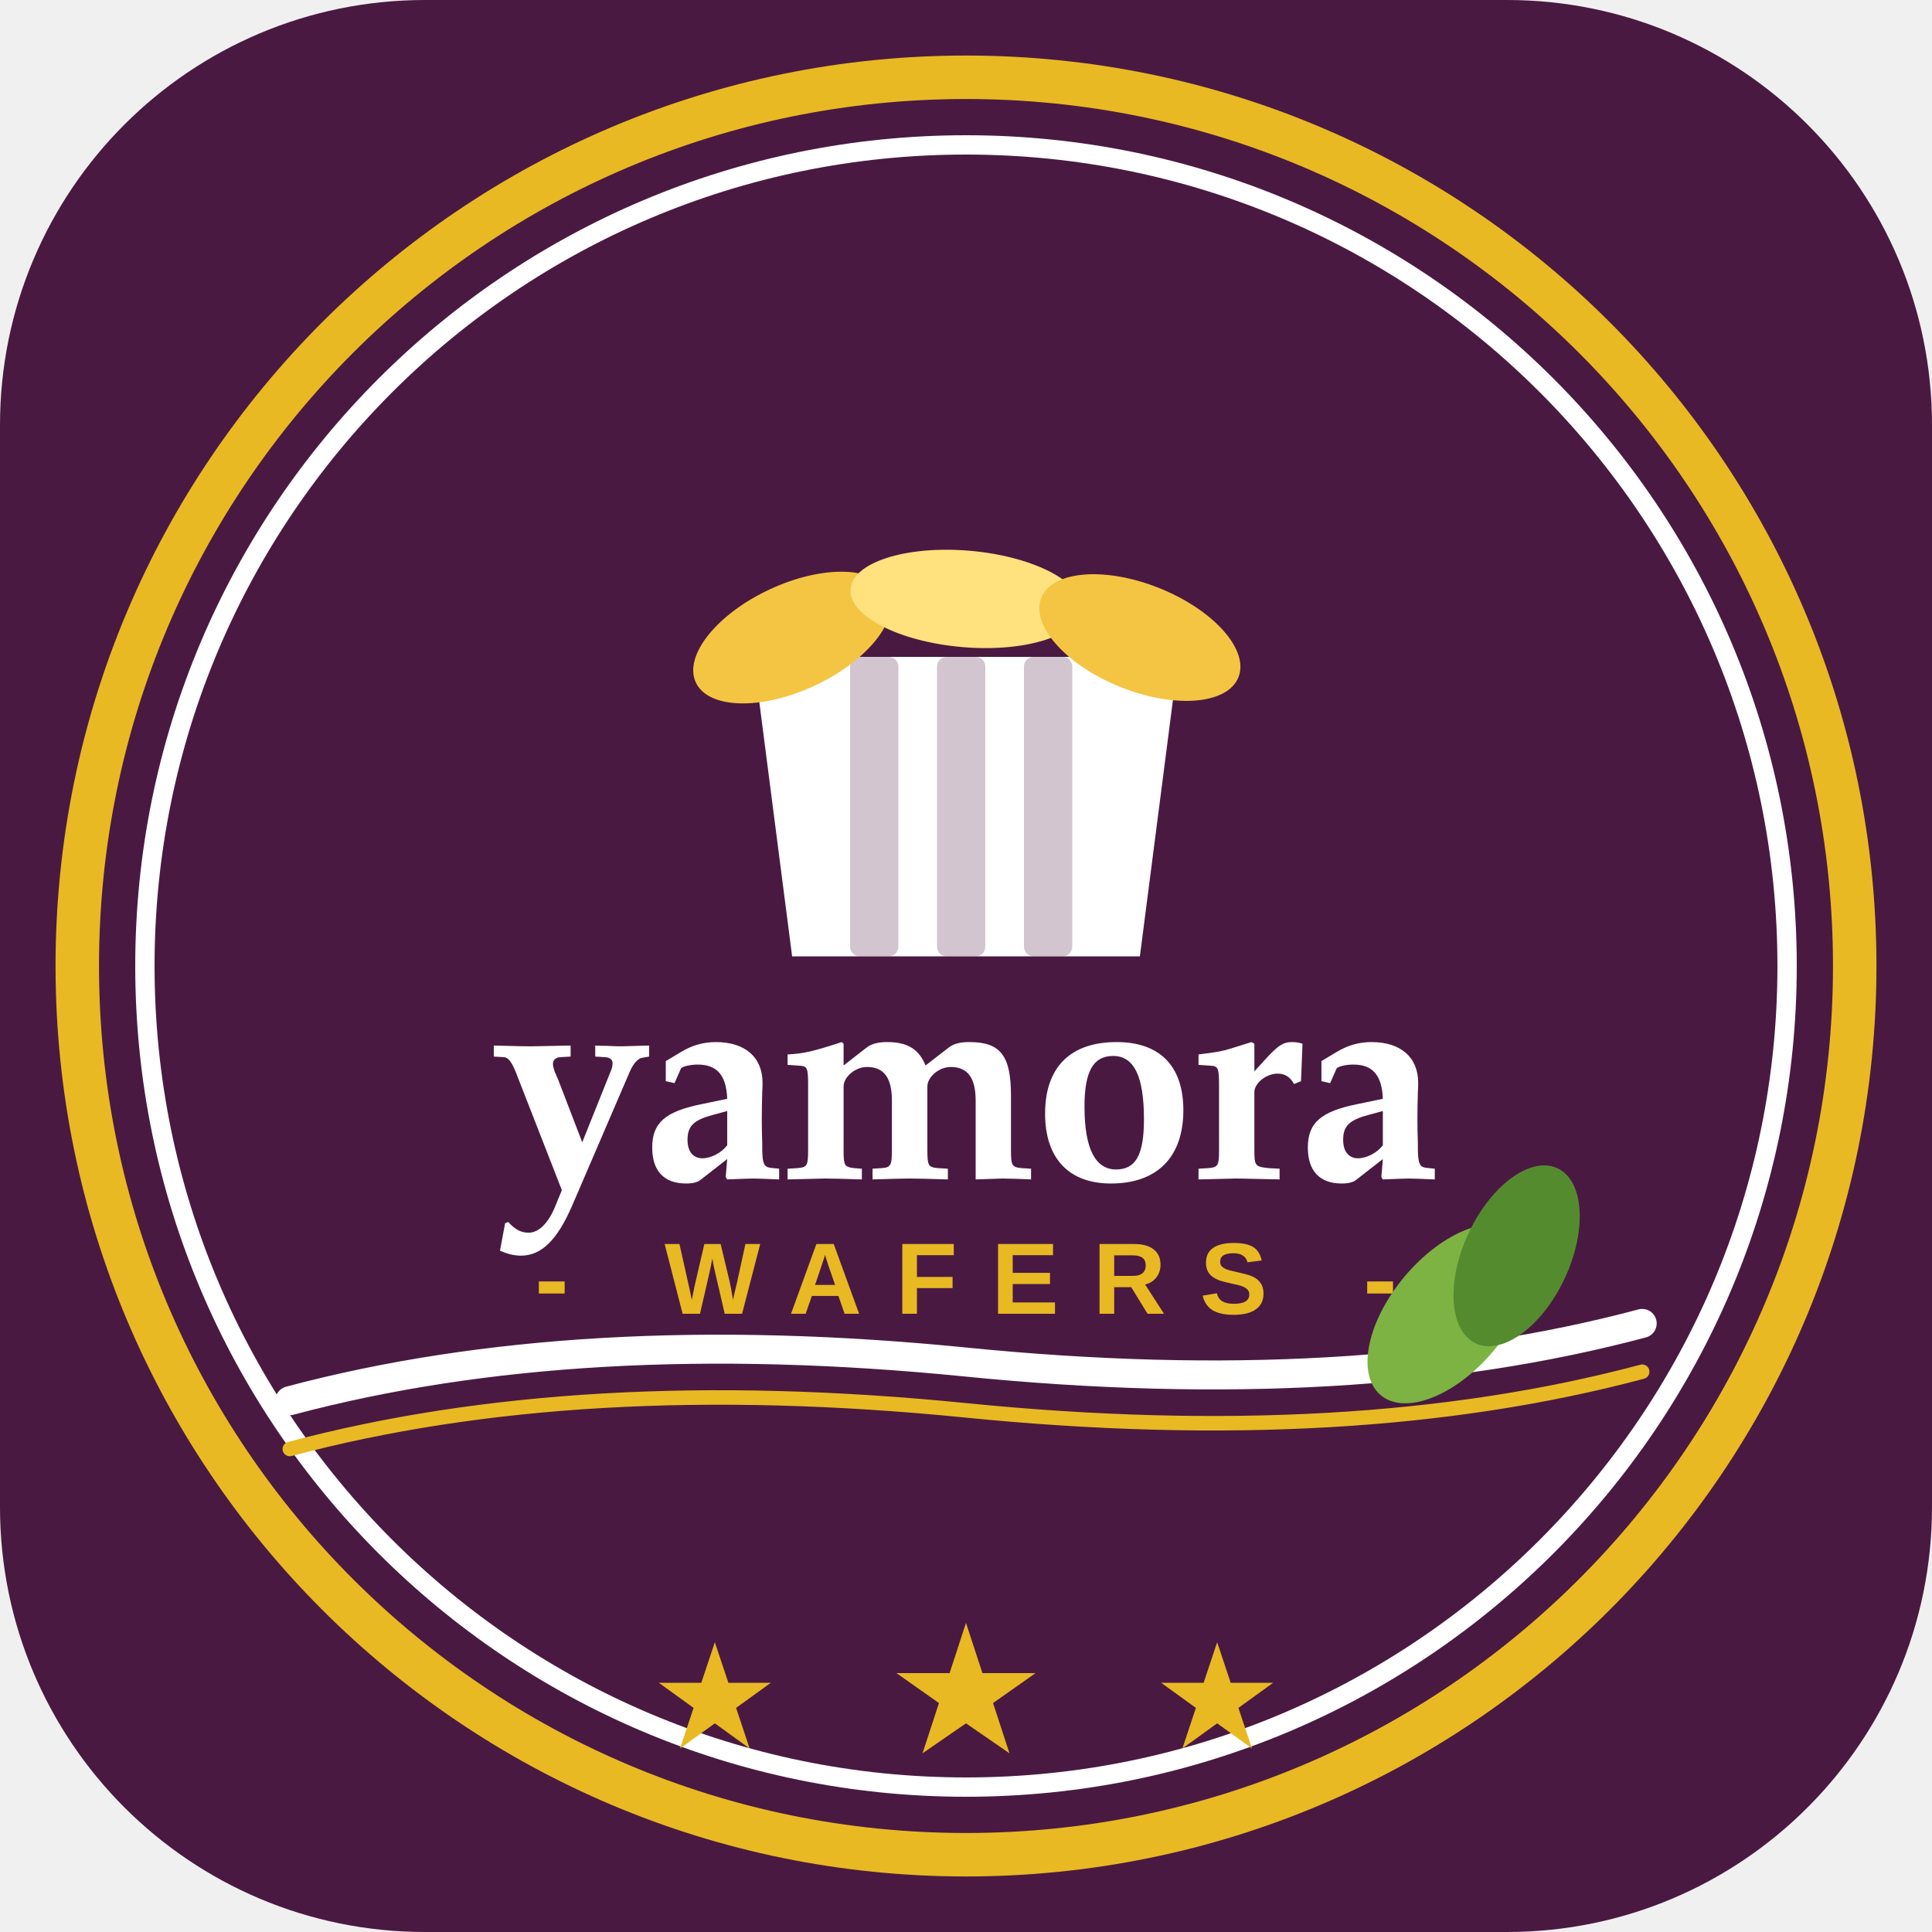
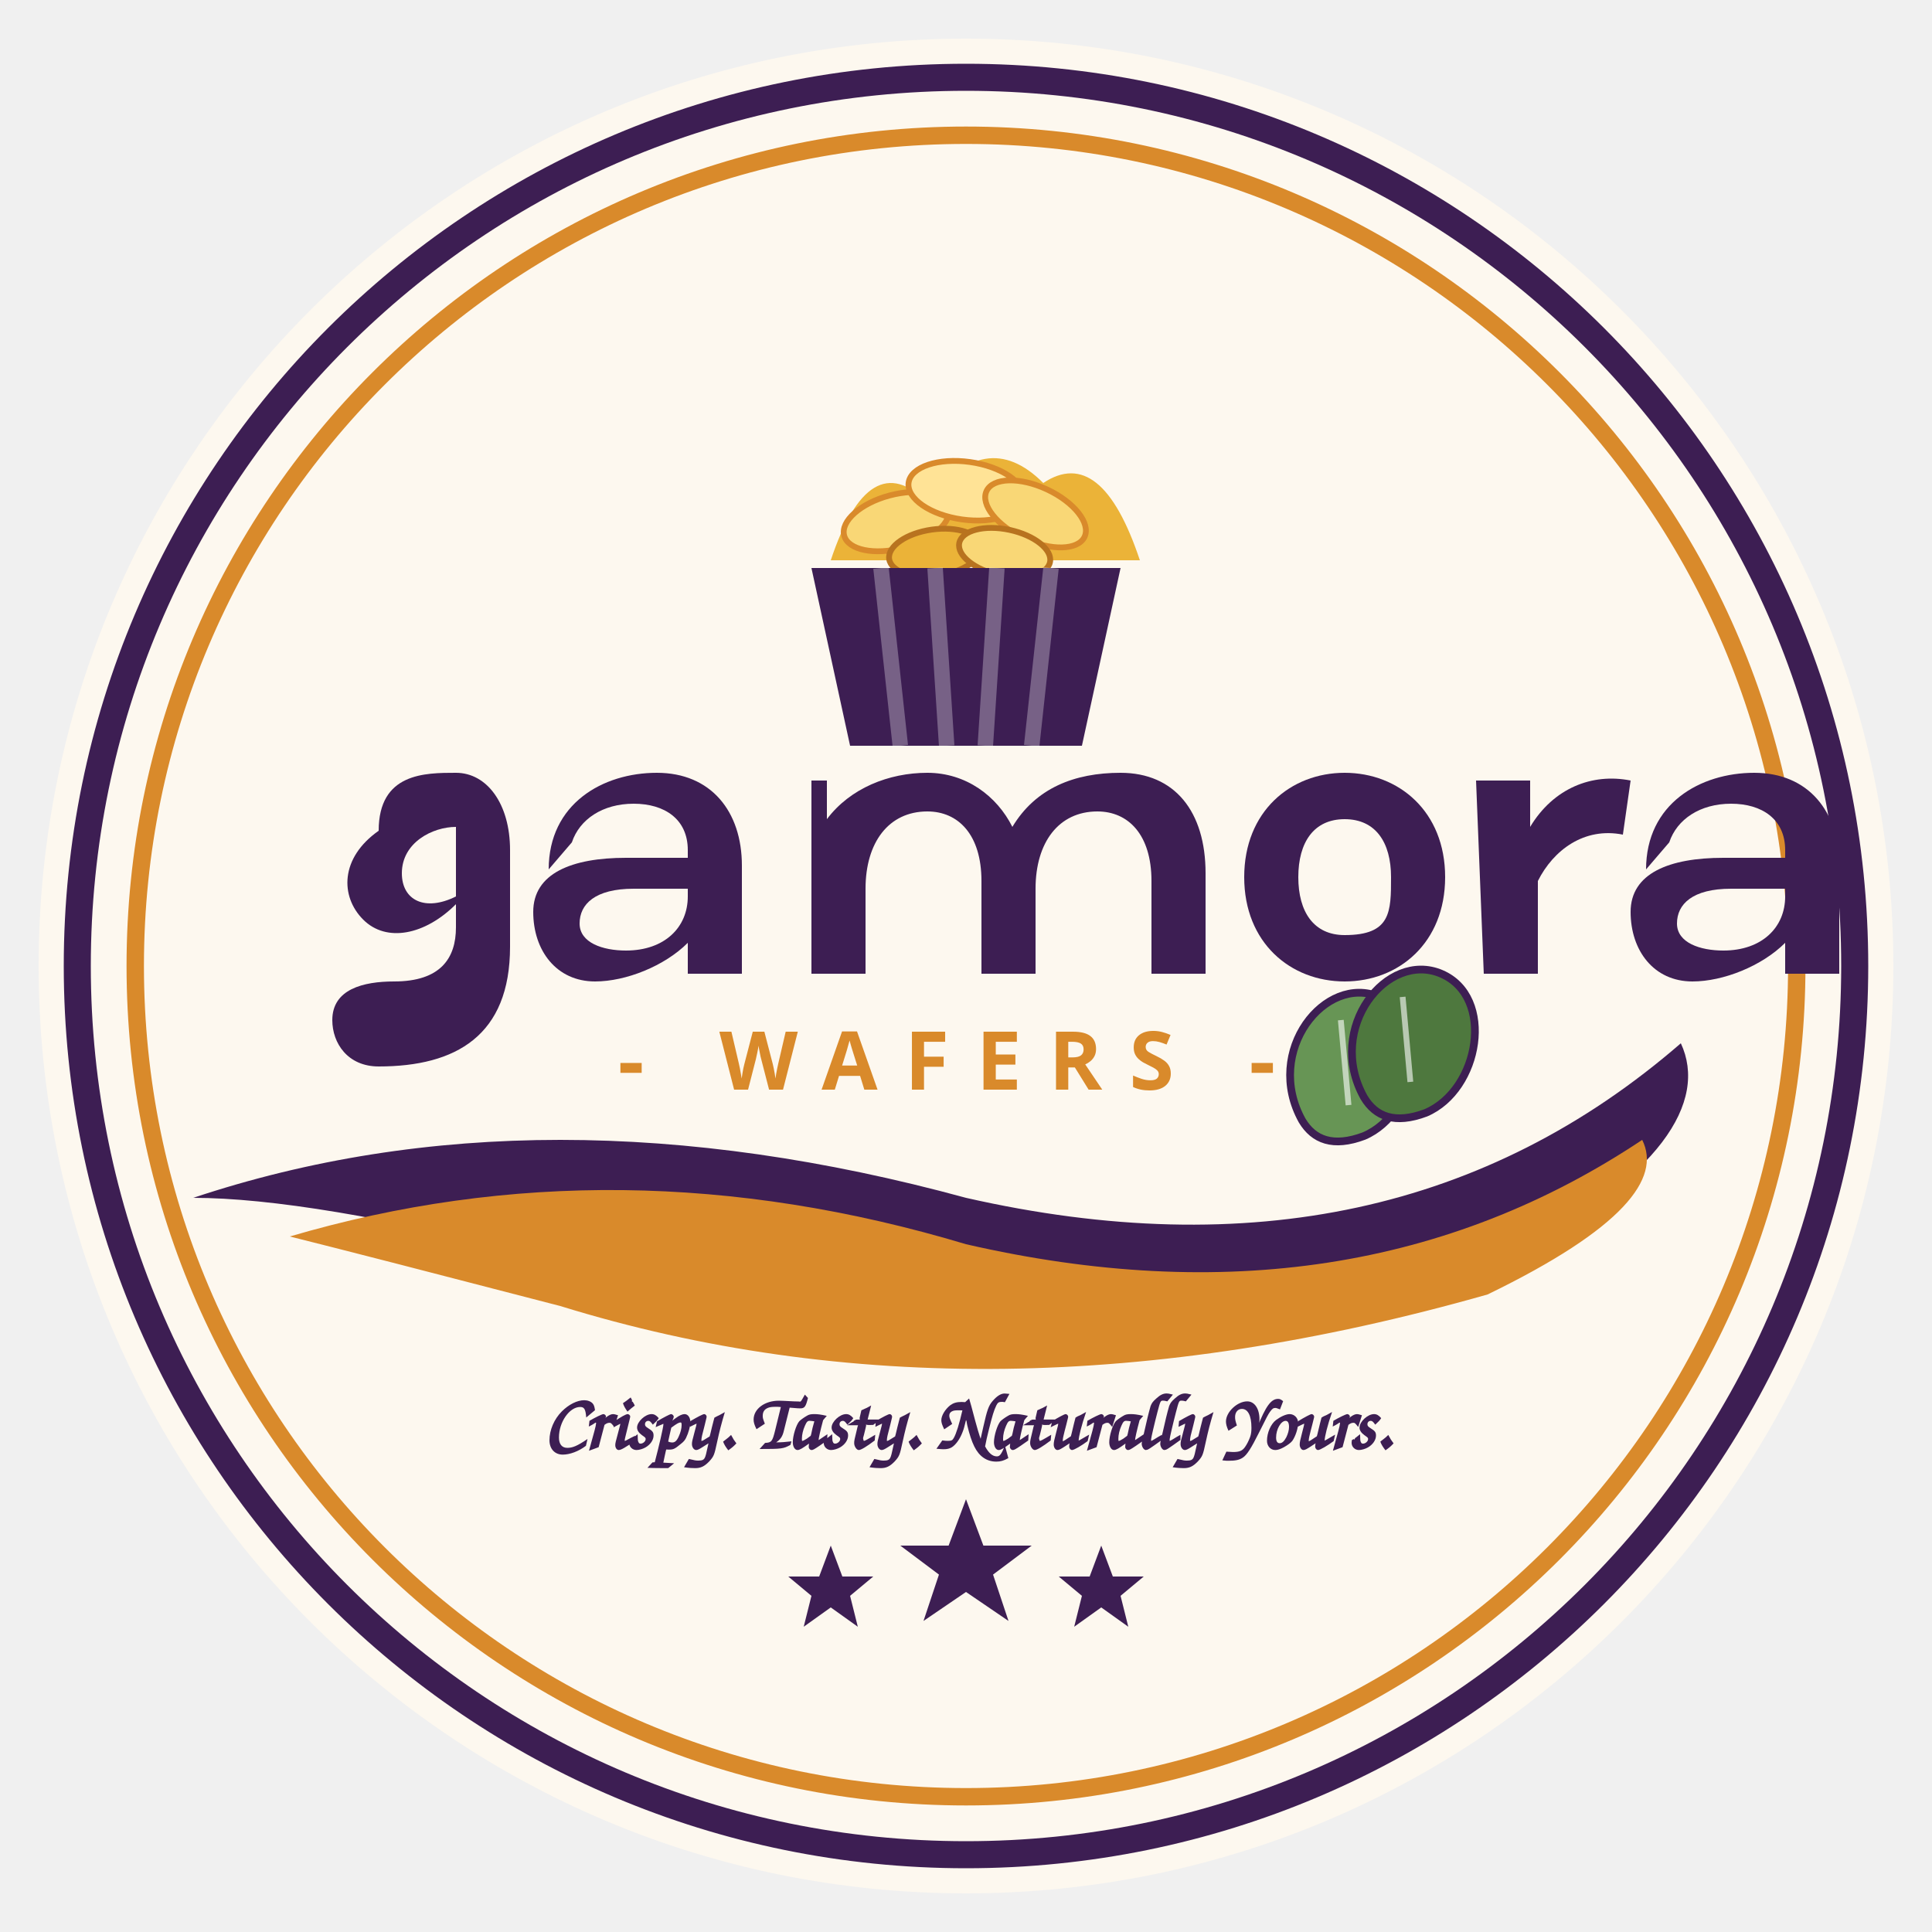
- <svg xmlns="http://www.w3.org/2000/svg" viewBox="0 0 200 200" width="200" height="200">
-   <rect width="200" height="200" rx="44" fill="#4A1942" />
-   <circle cx="100" cy="100" r="92" stroke="#E8B923" stroke-width="4.5" fill="none" />
-   <circle cx="100" cy="100" r="85" stroke="#FFFFFF" stroke-width="2" fill="none" />
-   <path d="M78 68 L82 99 L118 99 L122 68 Z" fill="#FFFFFF" />
-   <rect x="88" y="68" width="5" height="31" fill="#4A1942" opacity="0.25" rx="1" />
-   <rect x="97" y="68" width="5" height="31" fill="#4A1942" opacity="0.25" rx="1" />
-   <rect x="106" y="68" width="5" height="31" fill="#4A1942" opacity="0.25" rx="1" />
-   <ellipse cx="82" cy="66" rx="11" ry="5.5" transform="rotate(-25 82 66)" fill="#F4C542" />
-   <ellipse cx="100" cy="62" rx="12" ry="5" transform="rotate(5 100 62)" fill="#FFE17D" />
-   <ellipse cx="118" cy="66" rx="11" ry="5.5" transform="rotate(22 118 66)" fill="#F4C542" />
-   <text x="100" y="122" text-anchor="middle" font-family="Georgia, 'Palatino Linotype', serif" font-size="30" font-weight="900" fill="#FFFFFF" letter-spacing="-0.5">yamora</text>
-   <text x="100" y="136" text-anchor="middle" font-family="'Arial', sans-serif" font-size="10.5" font-weight="800" fill="#E8B923" letter-spacing="3.5">- WAFERS -</text>
-   <path d="M30 145 Q60 137 100 141 Q140 145 170 137" stroke="#FFFFFF" stroke-width="3" stroke-linecap="round" fill="none" />
-   <path d="M30 150 Q60 142 100 146 Q140 150 170 142" stroke="#E8B923" stroke-width="1.5" stroke-linecap="round" fill="none" />
-   <ellipse cx="150" cy="136" rx="11" ry="6" transform="rotate(-50 150 136)" fill="#7CB342" />
-   <ellipse cx="157" cy="130" rx="10" ry="5.5" transform="rotate(-65 157 130)" fill="#558B2F" />
-   <path d="M74 170 L75.4 174.2 L79.8 174.2 L76.2 176.8 L77.6 181 L74 178.4 L70.4 181 L71.8 176.8 L68.2 174.2 L72.6 174.2 Z" fill="#E8B923" />
-   <path d="M100 168 L101.7 173.2 L107.2 173.2 L102.8 176.3 L104.5 181.5 L100 178.4 L95.5 181.5 L97.2 176.3 L92.8 173.2 L98.3 173.2 Z" fill="#E8B923" />
-   <path d="M126 170 L127.4 174.2 L131.8 174.2 L128.2 176.8 L129.6 181 L126 178.4 L122.4 181 L123.8 176.8 L120.2 174.2 L124.6 174.2 Z" fill="#E8B923" />
+ <svg xmlns="http://www.w3.org/2000/svg" viewBox="0 0 500 500" width="500" height="500">
+   <circle cx="250" cy="250" r="240" fill="#FDF8EF" />
+   <circle cx="250" cy="250" r="230" stroke="#3D1E53" stroke-width="7" fill="none" />
+   <circle cx="250" cy="250" r="215" stroke="#D98A2B" stroke-width="4.5" fill="none" />
+   <g transform="translate(0, 5)">
+     <path d="M 215 140 Q 225 110 240 125 Q 255 105 270 120 Q 285 110 295 140 Z" fill="#EBB338" />
+     <ellipse cx="232" cy="130" rx="14" ry="7" transform="rotate(-15 232 130)" fill="#F9D776" stroke="#D98A2B" stroke-width="1.5" />
+     <ellipse cx="250" cy="122" rx="15" ry="7.5" transform="rotate(8 250 122)" fill="#FFE396" stroke="#D98A2B" stroke-width="1.5" />
+     <ellipse cx="268" cy="128" rx="14" ry="7" transform="rotate(25 268 128)" fill="#F9D776" stroke="#D98A2B" stroke-width="1.5" />
+     <ellipse cx="242" cy="138" rx="12" ry="6" transform="rotate(-8 242 138)" fill="#EBB338" stroke="#B8731F" stroke-width="1.5" />
+     <ellipse cx="260" cy="138" rx="12" ry="6" transform="rotate(12 260 138)" fill="#F9D776" stroke="#B8731F" stroke-width="1.5" />
+     <path d="M 210 142 L 220 188 L 280 188 L 290 142 Z" fill="#3D1E53" />
+     <line x1="228" y1="142" x2="233" y2="188" stroke="#FFFFFF" stroke-width="4" opacity="0.3" />
+     <line x1="242" y1="142" x2="245" y2="188" stroke="#FFFFFF" stroke-width="4" opacity="0.3" />
+     <line x1="258" y1="142" x2="255" y2="188" stroke="#FFFFFF" stroke-width="4" opacity="0.3" />
+     <line x1="272" y1="142" x2="267" y2="188" stroke="#FFFFFF" stroke-width="4" opacity="0.3" />
+   </g>
+   <g fill="#3D1E53">
+     <path d="M 98 215 C 98 200 110 200 118 200 C 126 200 132 208 132 220 L 132 245 C 132 268 118 276 98 276 C 90 276 86 270 86 264 C 86 256 94 254 102 254 C 114 254 118 248 118 240 L 118 234 C 110 242 100 244 94 238 C 88 232 88 222 98 215 Z M 118 214 C 112 214 104 218 104 226 C 104 233 110 236 118 232 Z" />
+     <path d="M 142 225 C 142 208 156 200 170 200 C 184 200 192 210 192 224 L 192 252 L 178 252 L 178 244 C 172 250 162 254 154 254 C 144 254 138 246 138 236 C 138 226 148 222 162 222 L 178 222 L 178 220 C 178 212 172 208 164 208 C 156 208 150 212 148 218 Z M 178 230 L 164 230 C 154 230 150 234 150 239 C 150 244 156 246 162 246 C 172 246 178 240 178 232 Z" />
+     <path d="M 200 202 L 214 202 L 214 212 C 220 204 230 200 240 200 C 250 200 258 206 262 214 C 268 204 278 200 290 200 C 304 200 312 210 312 226 L 312 252 L 298 252 L 298 228 C 298 216 292 210 284 210 C 274 210 268 218 268 230 L 268 252 L 254 252 L 254 228 C 254 216 248 210 240 210 C 230 210 224 218 224 230 L 224 252 L 210 252 L 210 202 Z" />
+     <path d="M 322 227 C 322 210 334 200 348 200 C 362 200 374 210 374 227 C 374 244 362 254 348 254 C 334 254 322 244 322 227 Z M 348 212 C 340 212 336 218 336 227 C 336 236 340 242 348 242 C 360 242 360 236 360 227 C 360 218 356 212 348 212 Z" />
+     <rect x="345" y="214" width="6" height="26" rx="3" fill="#FDF8EF" />
+     <path d="M 382 202 L 396 202 L 396 214 C 402 204 412 200 422 202 L 420 216 C 410 214 402 220 398 228 L 398 252 L 384 252 Z" />
+     <path d="M 426 225 C 426 208 440 200 454 200 C 468 200 476 210 476 224 L 476 252 L 462 252 L 462 244 C 456 250 446 254 438 254 C 428 254 422 246 422 236 C 422 226 432 222 446 222 L 462 222 L 462 220 C 462 212 456 208 448 208 C 440 208 434 212 432 218 Z M 462 230 L 448 230 C 438 230 434 234 434 239 C 434 244 440 246 446 246 C 456 246 462 240 462 232 Z" />
+   </g>
+   <text x="245" y="282" text-anchor="middle" font-family="'Impact', 'Arial Black', sans-serif" font-size="21" font-weight="900" fill="#D98A2B" letter-spacing="7">- WAFERS -</text>
+   <g transform="translate(325, 252)">
+     <path d="M 12 38 C 2 20 18 0 32 6 C 46 12 42 36 28 42 C 20 45 15 43 12 38 Z" fill="#679555" stroke="#3D1E53" stroke-width="2" />
+     <path d="M 28 32 C 18 14 34 -6 48 0 C 62 6 58 30 44 36 C 36 39 31 37 28 32 Z" fill="#4E783E" stroke="#3D1E53" stroke-width="2" />
+     <line x1="22" y1="12" x2="24" y2="34" stroke="#FFFFFF" stroke-width="1.5" opacity="0.6" />
+     <line x1="38" y1="6" x2="40" y2="28" stroke="#FFFFFF" stroke-width="1.5" opacity="0.6" />
+   </g>
+   <path d="M 50 310 Q 140 280 250 310 Q 360 335 435 270 C 442 285 430 305 390 325 Q 260 360 140 325 Q 80 310 50 310 Z" fill="#3D1E53" />
+   <path d="M 75 320 Q 160 295 250 322 Q 350 345 425 295 C 430 305 420 318 385 335 Q 255 372 145 338 Q 95 325 75 320 Z" fill="#D98A2B" />
+   <text x="250" y="375" text-anchor="middle" font-family="'Brush Script MT', 'Georgia', cursive, serif" font-size="20" font-weight="bold" font-style="italic" fill="#3D1E53">Crispy. Tasty. Naturally Yours.</text>
+   <g fill="#3D1E53">
+     <path d="M 215 400 L 218 408 L 226 408 L 220 413 L 222 421 L 215 416 L 208 421 L 210 413 L 204 408 L 212 408 Z" />
+     <path d="M 250 388 L 254.5 400 L 267 400 L 257 407.5 L 261 419.5 L 250 412 L 239 419.5 L 243 407.5 L 233 400 L 245.5 400 Z" />
+     <path d="M 285 400 L 288 408 L 296 408 L 290 413 L 292 421 L 285 416 L 278 421 L 280 413 L 274 408 L 282 408 Z" />
+   </g>
</svg>
